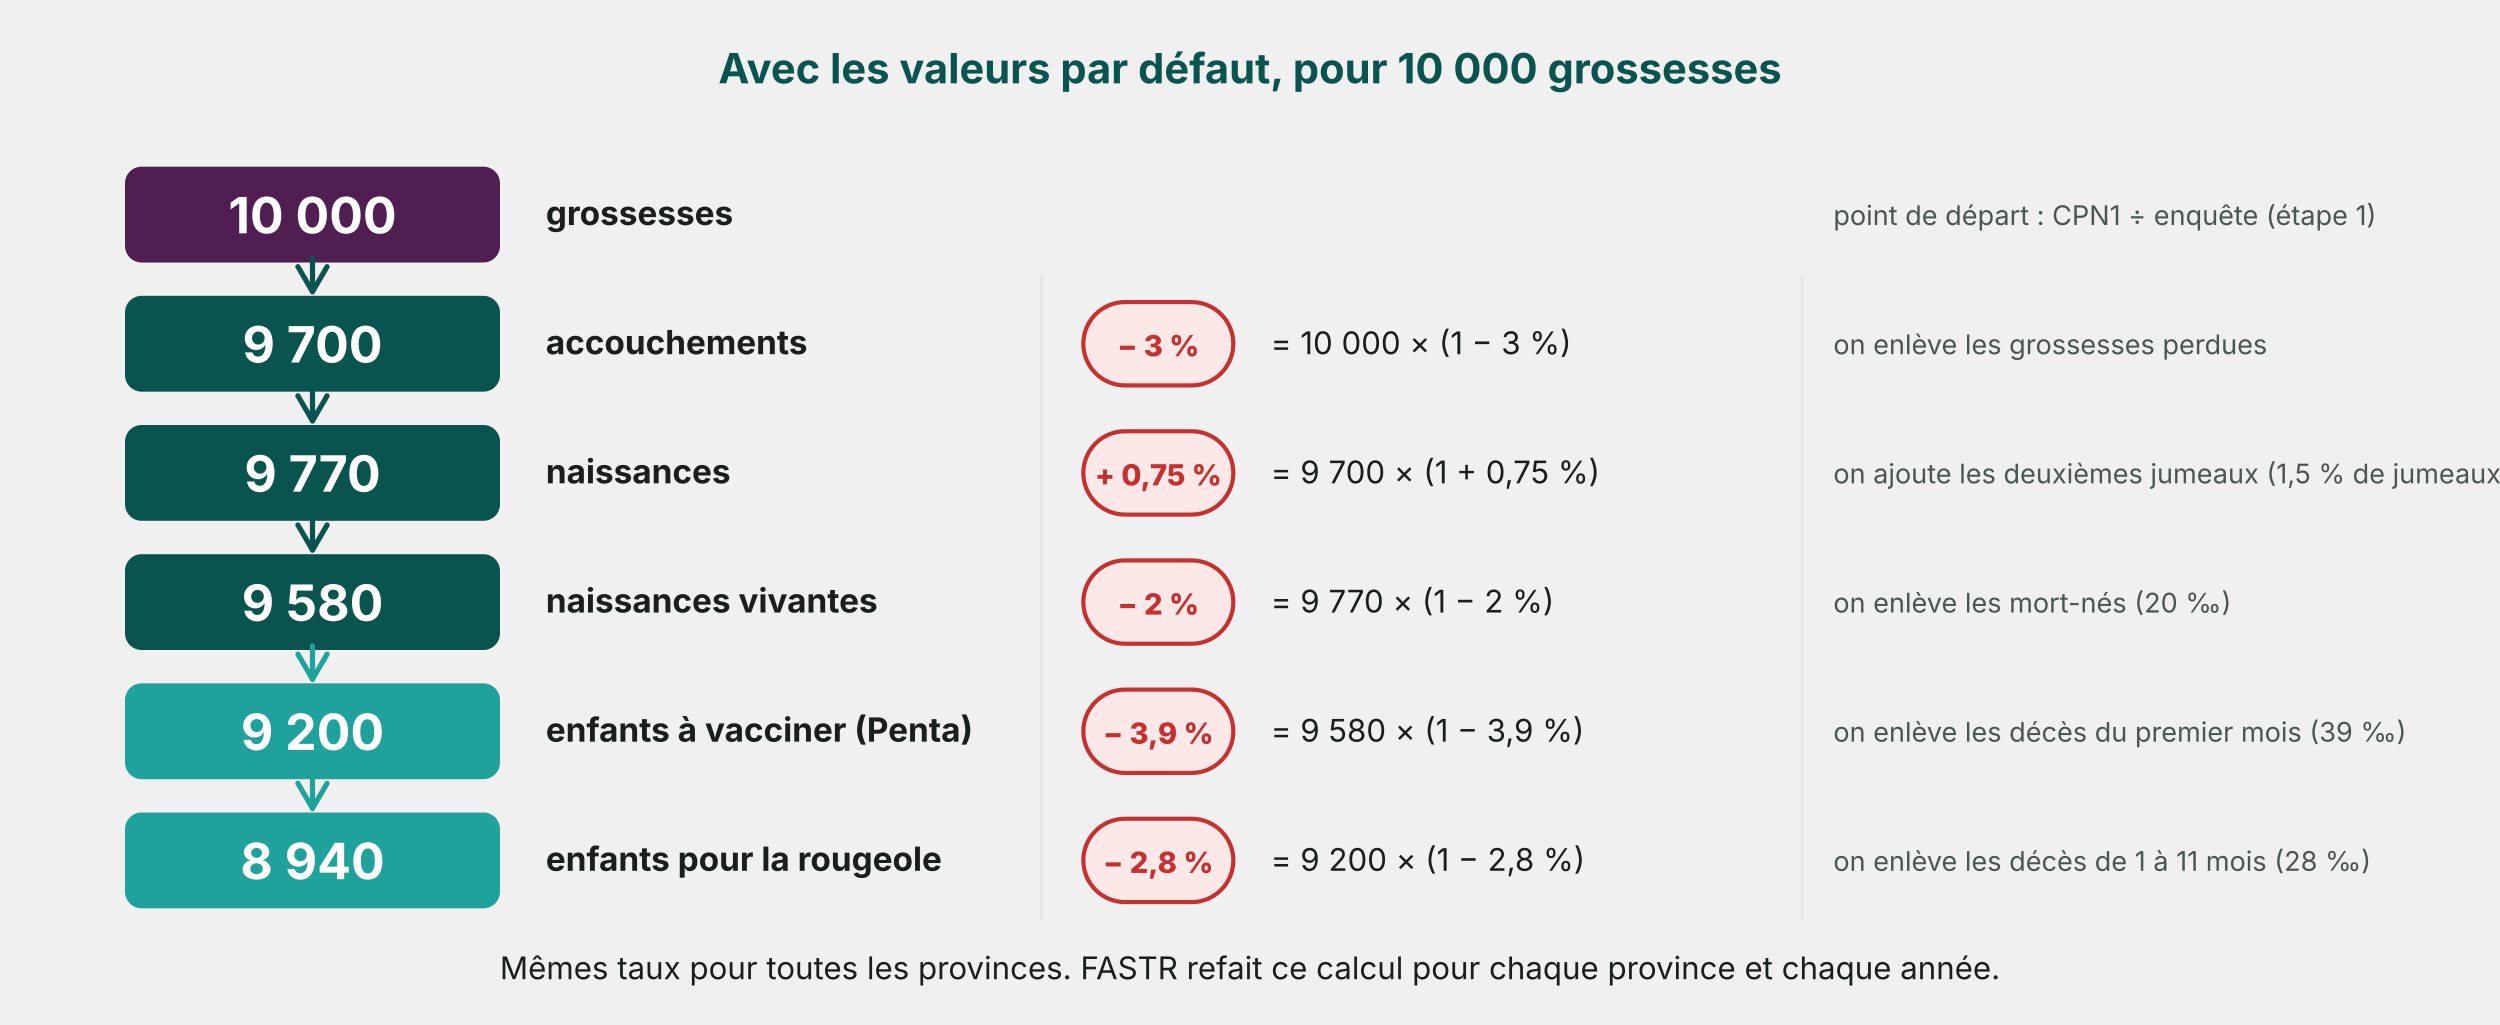
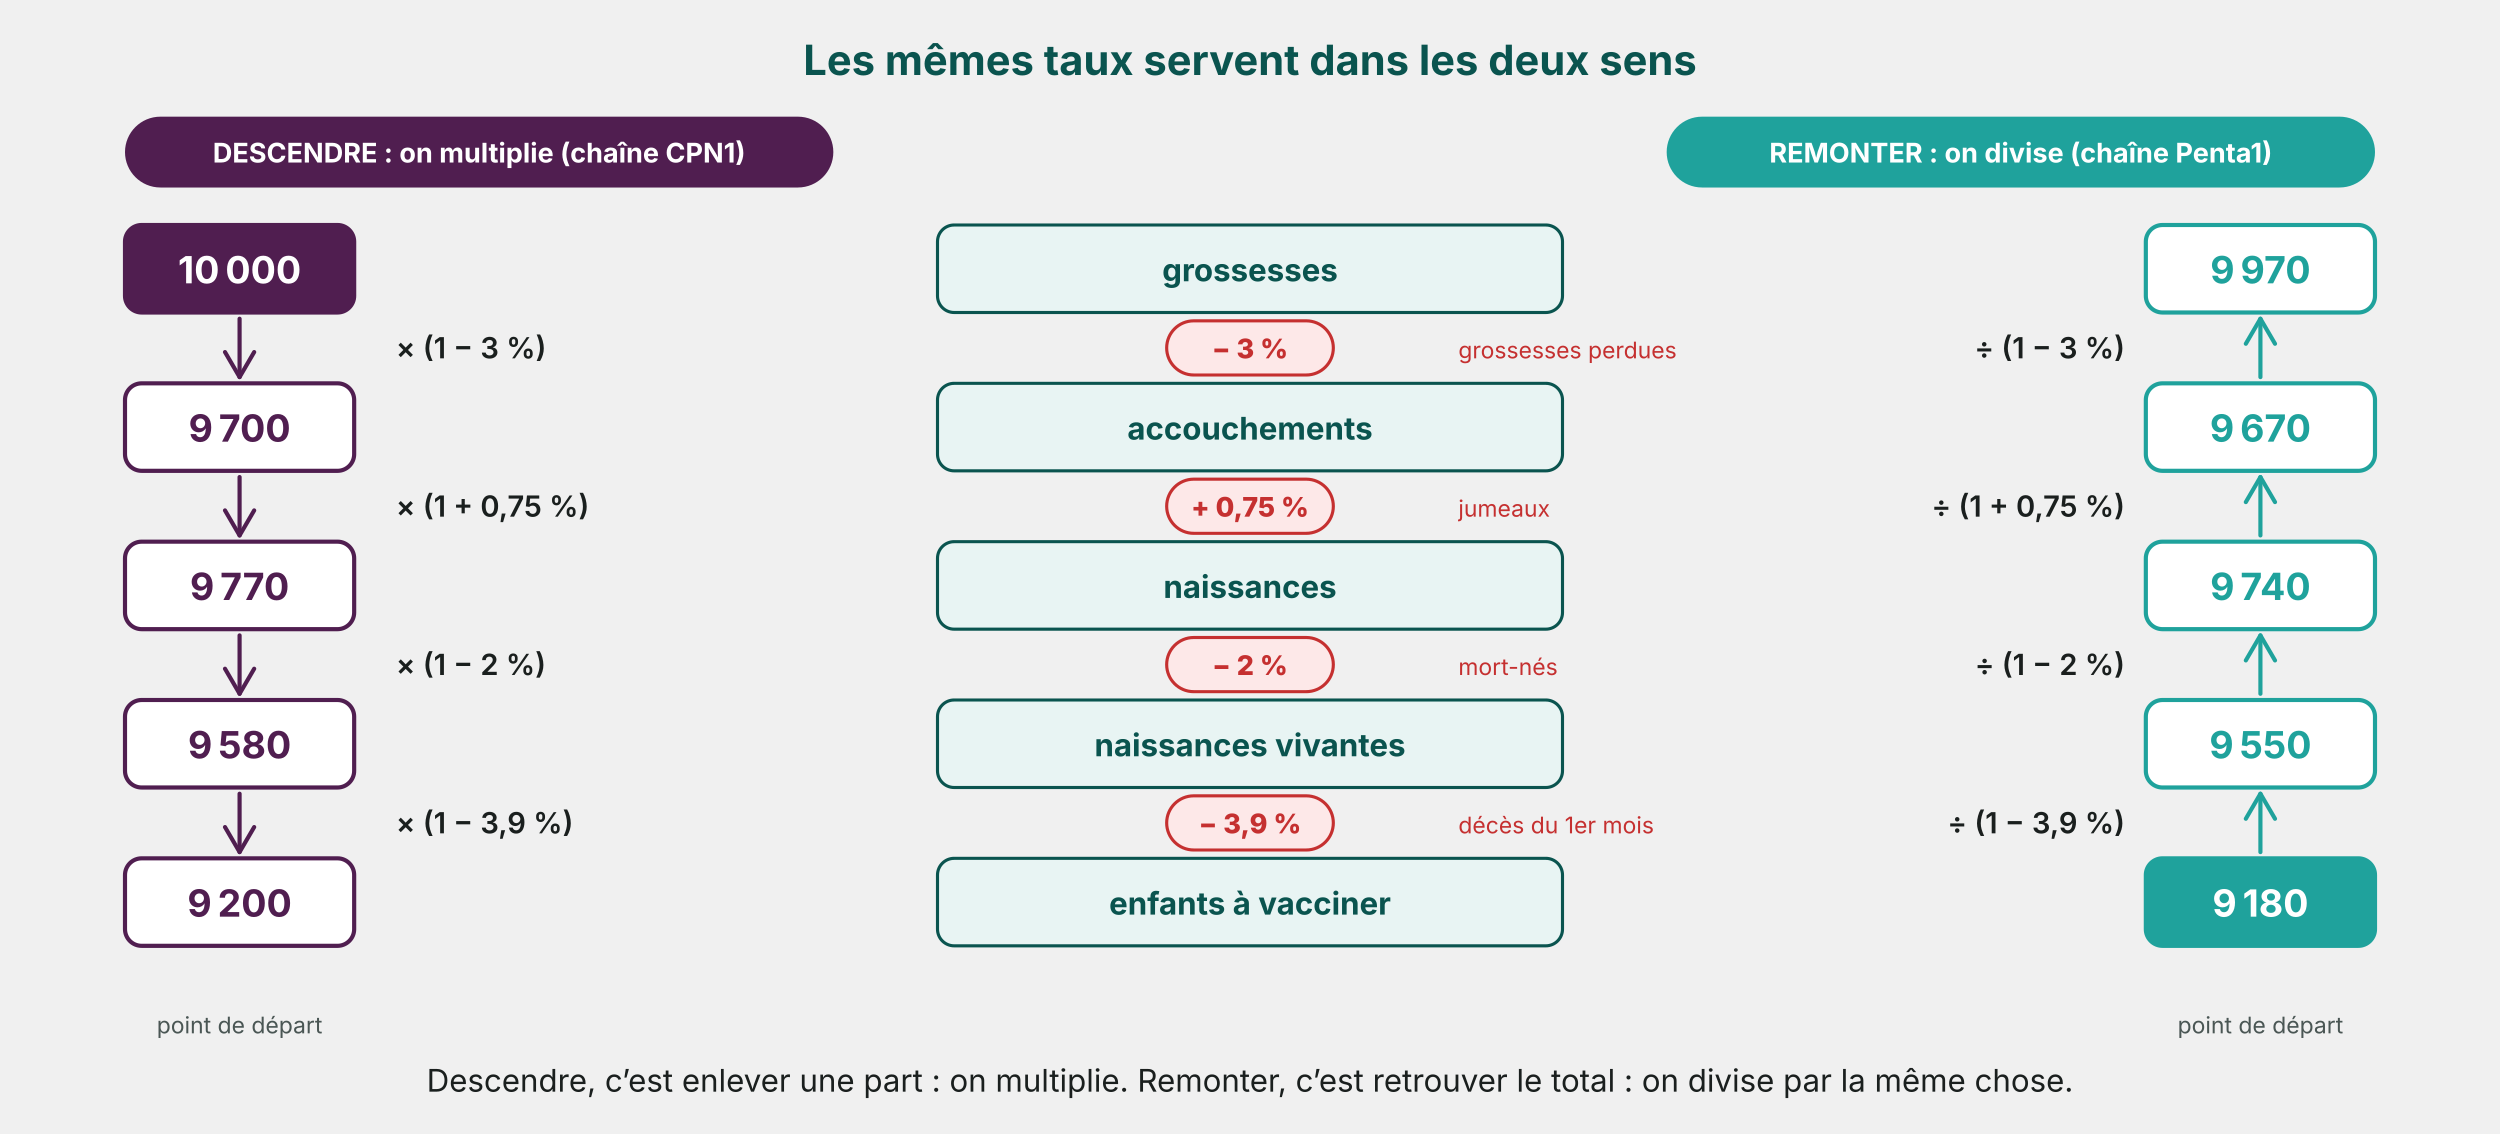
- <svg xmlns="http://www.w3.org/2000/svg" viewBox="0 0 1200 492" font-family="Inter, -apple-system, 'Segoe UI', Roboto, sans-serif">
-   <text x="600" y="40" text-anchor="middle" font-size="20" font-weight="700" fill="#0A544F">Avec les valeurs par défaut, pour 10 000 grossesses</text>
-   <rect x="60" y="80" width="180" height="46" rx="8" fill="#501E50" />
-   <text x="150" y="112" text-anchor="middle" font-size="24" font-weight="700" fill="#FFFFFF">10 000</text>
-   <text x="262" y="108" text-anchor="start" font-size="16" font-weight="700" fill="#1A1F1E">grossesses</text>
-   <text x="880" y="108" text-anchor="start" font-size="13" font-weight="400" fill="#4A5654">point de départ : CPN1 ÷ enquête (étape 1)</text>
-   <line x1="150" y1="124" x2="150" y2="140" stroke="#0A544F" stroke-width="2.5" stroke-linecap="round" />
-   <polyline points="143,128 150,140 157,128" fill="none" stroke="#0A544F" stroke-width="2.5" stroke-linecap="round" stroke-linejoin="round" />
-   <rect x="60" y="142" width="180" height="46" rx="8" fill="#0A544F" />
-   <text x="150" y="174" text-anchor="middle" font-size="24" font-weight="700" fill="#FFFFFF">9 700</text>
-   <text x="262" y="170" text-anchor="start" font-size="16" font-weight="700" fill="#1A1F1E">accouchements</text>
-   <rect x="520" y="145" width="72" height="40" rx="20" fill="#FDE8E8" stroke="#C53030" stroke-width="2" />
-   <text x="556" y="171" text-anchor="middle" font-size="14" font-weight="800" fill="#C53030">− 3 %</text>
-   <text x="610" y="170" text-anchor="start" font-size="15" font-weight="400" fill="#1A1F1E">= 10 000 × (1 − 3 %)</text>
-   <text x="880" y="170" text-anchor="start" font-size="13" font-weight="400" fill="#4A5654">on enlève les grossesses perdues</text>
-   <line x1="150" y1="186" x2="150" y2="202" stroke="#0A544F" stroke-width="2.5" stroke-linecap="round" />
-   <polyline points="143,190 150,202 157,190" fill="none" stroke="#0A544F" stroke-width="2.5" stroke-linecap="round" stroke-linejoin="round" />
-   <rect x="60" y="204" width="180" height="46" rx="8" fill="#0A544F" />
-   <text x="150" y="236" text-anchor="middle" font-size="24" font-weight="700" fill="#FFFFFF">9 770</text>
-   <text x="262" y="232" text-anchor="start" font-size="16" font-weight="700" fill="#1A1F1E">naissances</text>
-   <rect x="520" y="207" width="72" height="40" rx="20" fill="#FDE8E8" stroke="#C53030" stroke-width="2" />
-   <text x="556" y="233" text-anchor="middle" font-size="14" font-weight="800" fill="#C53030">+ 0,75 %</text>
-   <text x="610" y="232" text-anchor="start" font-size="15" font-weight="400" fill="#1A1F1E">= 9 700 × (1 + 0,75 %)</text>
-   <text x="880" y="232" text-anchor="start" font-size="13" font-weight="400" fill="#4A5654">on ajoute les deuxièmes jumeaux (1,5 % de jumeaux)</text>
-   <line x1="150" y1="248" x2="150" y2="264" stroke="#0A544F" stroke-width="2.5" stroke-linecap="round" />
-   <polyline points="143,252 150,264 157,252" fill="none" stroke="#0A544F" stroke-width="2.5" stroke-linecap="round" stroke-linejoin="round" />
-   <rect x="60" y="266" width="180" height="46" rx="8" fill="#0A544F" />
-   <text x="150" y="298" text-anchor="middle" font-size="24" font-weight="700" fill="#FFFFFF">9 580</text>
-   <text x="262" y="294" text-anchor="start" font-size="16" font-weight="700" fill="#1A1F1E">naissances vivantes</text>
-   <rect x="520" y="269" width="72" height="40" rx="20" fill="#FDE8E8" stroke="#C53030" stroke-width="2" />
-   <text x="556" y="295" text-anchor="middle" font-size="14" font-weight="800" fill="#C53030">− 2 %</text>
-   <text x="610" y="294" text-anchor="start" font-size="15" font-weight="400" fill="#1A1F1E">= 9 770 × (1 − 2 %)</text>
-   <text x="880" y="294" text-anchor="start" font-size="13" font-weight="400" fill="#4A5654">on enlève les mort-nés (20 ‰)</text>
-   <line x1="150" y1="310" x2="150" y2="326" stroke="#1FA29C" stroke-width="2.5" stroke-linecap="round" />
-   <polyline points="143,314 150,326 157,314" fill="none" stroke="#1FA29C" stroke-width="2.5" stroke-linecap="round" stroke-linejoin="round" />
-   <rect x="60" y="328" width="180" height="46" rx="8" fill="#1FA29C" />
-   <text x="150" y="360" text-anchor="middle" font-size="24" font-weight="700" fill="#FFFFFF">9 200</text>
-   <text x="262" y="356" text-anchor="start" font-size="16" font-weight="700" fill="#1A1F1E">enfants à vacciner (Penta)</text>
-   <rect x="520" y="331" width="72" height="40" rx="20" fill="#FDE8E8" stroke="#C53030" stroke-width="2" />
-   <text x="556" y="357" text-anchor="middle" font-size="14" font-weight="800" fill="#C53030">− 3,9 %</text>
-   <text x="610" y="356" text-anchor="start" font-size="15" font-weight="400" fill="#1A1F1E">= 9 580 × (1 − 3,9 %)</text>
-   <text x="880" y="356" text-anchor="start" font-size="13" font-weight="400" fill="#4A5654">on enlève les décès du premier mois (39 ‰)</text>
-   <line x1="150" y1="372" x2="150" y2="388" stroke="#1FA29C" stroke-width="2.5" stroke-linecap="round" />
-   <polyline points="143,376 150,388 157,376" fill="none" stroke="#1FA29C" stroke-width="2.5" stroke-linecap="round" stroke-linejoin="round" />
-   <rect x="60" y="390" width="180" height="46" rx="8" fill="#1FA29C" />
-   <text x="150" y="422" text-anchor="middle" font-size="24" font-weight="700" fill="#FFFFFF">8 940</text>
-   <text x="262" y="418" text-anchor="start" font-size="16" font-weight="700" fill="#1A1F1E">enfants pour la rougeole</text>
-   <rect x="520" y="393" width="72" height="40" rx="20" fill="#FDE8E8" stroke="#C53030" stroke-width="2" />
-   <text x="556" y="419" text-anchor="middle" font-size="14" font-weight="800" fill="#C53030">− 2,8 %</text>
-   <text x="610" y="418" text-anchor="start" font-size="15" font-weight="400" fill="#1A1F1E">= 9 200 × (1 − 2,8 %)</text>
-   <text x="880" y="418" text-anchor="start" font-size="13" font-weight="400" fill="#4A5654">on enlève les décès de 1 à 11 mois (28 ‰)</text>
-   <line x1="500" y1="132" x2="500" y2="442" stroke="#E4E7E5" stroke-width="1.5" />
-   <line x1="865" y1="132" x2="865" y2="442" stroke="#E4E7E5" stroke-width="1.5" />
-   <text x="600" y="470" text-anchor="middle" font-size="15" font-weight="400" fill="#1A1F1E">Mêmes taux pour toutes les provinces. FASTR refait ce calcul pour chaque province et chaque année.</text>
+ <svg xmlns="http://www.w3.org/2000/svg" viewBox="0 0 1200 544" font-family="Inter, -apple-system, 'Segoe UI', Roboto, sans-serif">
+   <text x="600" y="36" text-anchor="middle" font-size="20" font-weight="700" fill="#0A544F">Les mêmes taux servent dans les deux sens</text>
+   <rect x="60" y="56" width="340" height="34" rx="17" fill="#501E50" />
+   <text x="230" y="78" text-anchor="middle" font-size="13" font-weight="700" fill="#FFFFFF">DESCENDRE : on multiplie  (chaîne CPN1)</text>
+   <rect x="800" y="56" width="340" height="34" rx="17" fill="#1FA29C" />
+   <text x="970" y="78" text-anchor="middle" font-size="13" font-weight="700" fill="#FFFFFF">REMONTER : on divise  (chaîne Penta1)</text>
+   <rect x="450" y="108" width="300" height="42" rx="8" fill="#E8F4F3" stroke="#0A544F" stroke-width="1.5" />
+   <text x="600" y="135" text-anchor="middle" font-size="15" font-weight="700" fill="#0A544F">grossesses</text>
+   <rect x="60" y="108" width="110" height="42" rx="8" fill="#501E50" stroke="#501E50" stroke-width="2" />
+   <text x="115" y="136" text-anchor="middle" font-size="18" font-weight="700" fill="#FFFFFF">10 000</text>
+   <rect x="1030" y="108" width="110" height="42" rx="8" fill="#FFFFFF" stroke="#1FA29C" stroke-width="2" />
+   <text x="1085" y="136" text-anchor="middle" font-size="18" font-weight="700" fill="#1FA29C">9 970</text>
+   <rect x="560" y="154.0" width="80" height="26" rx="13" fill="#FDE8E8" stroke="#C53030" stroke-width="1.5" />
+   <text x="600" y="172.0" text-anchor="middle" font-size="13" font-weight="800" fill="#C53030">− 3 %</text>
+   <text x="700" y="172.0" text-anchor="start" font-size="11" font-weight="400" fill="#C53030">grossesses perdues</text>
+   <line x1="115" y1="153" x2="115" y2="181" stroke="#501E50" stroke-width="2" stroke-linecap="round" />
+   <polyline points="108,169 115,181 122,169" fill="none" stroke="#501E50" stroke-width="2" stroke-linecap="round" stroke-linejoin="round" />
+   <text x="190" y="172.0" text-anchor="start" font-size="14" font-weight="600" fill="#1A1F1E">× (1 − 3 %)</text>
+   <line x1="1085" y1="181" x2="1085" y2="153" stroke="#1FA29C" stroke-width="2" stroke-linecap="round" />
+   <polyline points="1092,165 1085,153 1078,165" fill="none" stroke="#1FA29C" stroke-width="2" stroke-linecap="round" stroke-linejoin="round" />
+   <text x="1020" y="172.0" text-anchor="end" font-size="14" font-weight="600" fill="#1A1F1E">÷ (1 − 3 %)</text>
+   <rect x="450" y="184" width="300" height="42" rx="8" fill="#E8F4F3" stroke="#0A544F" stroke-width="1.5" />
+   <text x="600" y="211" text-anchor="middle" font-size="15" font-weight="700" fill="#0A544F">accouchements</text>
+   <rect x="60" y="184" width="110" height="42" rx="8" fill="#FFFFFF" stroke="#501E50" stroke-width="2" />
+   <text x="115" y="212" text-anchor="middle" font-size="18" font-weight="700" fill="#501E50">9 700</text>
+   <rect x="1030" y="184" width="110" height="42" rx="8" fill="#FFFFFF" stroke="#1FA29C" stroke-width="2" />
+   <text x="1085" y="212" text-anchor="middle" font-size="18" font-weight="700" fill="#1FA29C">9 670</text>
+   <rect x="560" y="230.0" width="80" height="26" rx="13" fill="#FDE8E8" stroke="#C53030" stroke-width="1.5" />
+   <text x="600" y="248.0" text-anchor="middle" font-size="13" font-weight="800" fill="#C53030">+ 0,75 %</text>
+   <text x="700" y="248.0" text-anchor="start" font-size="11" font-weight="400" fill="#C53030">jumeaux</text>
+   <line x1="115" y1="229" x2="115" y2="257" stroke="#501E50" stroke-width="2" stroke-linecap="round" />
+   <polyline points="108,245 115,257 122,245" fill="none" stroke="#501E50" stroke-width="2" stroke-linecap="round" stroke-linejoin="round" />
+   <text x="190" y="248.0" text-anchor="start" font-size="14" font-weight="600" fill="#1A1F1E">× (1 + 0,75 %)</text>
+   <line x1="1085" y1="257" x2="1085" y2="229" stroke="#1FA29C" stroke-width="2" stroke-linecap="round" />
+   <polyline points="1092,241 1085,229 1078,241" fill="none" stroke="#1FA29C" stroke-width="2" stroke-linecap="round" stroke-linejoin="round" />
+   <text x="1020" y="248.0" text-anchor="end" font-size="14" font-weight="600" fill="#1A1F1E">÷ (1 + 0,75 %)</text>
+   <rect x="450" y="260" width="300" height="42" rx="8" fill="#E8F4F3" stroke="#0A544F" stroke-width="1.5" />
+   <text x="600" y="287" text-anchor="middle" font-size="15" font-weight="700" fill="#0A544F">naissances</text>
+   <rect x="60" y="260" width="110" height="42" rx="8" fill="#FFFFFF" stroke="#501E50" stroke-width="2" />
+   <text x="115" y="288" text-anchor="middle" font-size="18" font-weight="700" fill="#501E50">9 770</text>
+   <rect x="1030" y="260" width="110" height="42" rx="8" fill="#FFFFFF" stroke="#1FA29C" stroke-width="2" />
+   <text x="1085" y="288" text-anchor="middle" font-size="18" font-weight="700" fill="#1FA29C">9 740</text>
+   <rect x="560" y="306.0" width="80" height="26" rx="13" fill="#FDE8E8" stroke="#C53030" stroke-width="1.5" />
+   <text x="600" y="324.0" text-anchor="middle" font-size="13" font-weight="800" fill="#C53030">− 2 %</text>
+   <text x="700" y="324.0" text-anchor="start" font-size="11" font-weight="400" fill="#C53030">mort-nés</text>
+   <line x1="115" y1="305" x2="115" y2="333" stroke="#501E50" stroke-width="2" stroke-linecap="round" />
+   <polyline points="108,321 115,333 122,321" fill="none" stroke="#501E50" stroke-width="2" stroke-linecap="round" stroke-linejoin="round" />
+   <text x="190" y="324.0" text-anchor="start" font-size="14" font-weight="600" fill="#1A1F1E">× (1 − 2 %)</text>
+   <line x1="1085" y1="333" x2="1085" y2="305" stroke="#1FA29C" stroke-width="2" stroke-linecap="round" />
+   <polyline points="1092,317 1085,305 1078,317" fill="none" stroke="#1FA29C" stroke-width="2" stroke-linecap="round" stroke-linejoin="round" />
+   <text x="1020" y="324.0" text-anchor="end" font-size="14" font-weight="600" fill="#1A1F1E">÷ (1 − 2 %)</text>
+   <rect x="450" y="336" width="300" height="42" rx="8" fill="#E8F4F3" stroke="#0A544F" stroke-width="1.5" />
+   <text x="600" y="363" text-anchor="middle" font-size="15" font-weight="700" fill="#0A544F">naissances vivantes</text>
+   <rect x="60" y="336" width="110" height="42" rx="8" fill="#FFFFFF" stroke="#501E50" stroke-width="2" />
+   <text x="115" y="364" text-anchor="middle" font-size="18" font-weight="700" fill="#501E50">9 580</text>
+   <rect x="1030" y="336" width="110" height="42" rx="8" fill="#FFFFFF" stroke="#1FA29C" stroke-width="2" />
+   <text x="1085" y="364" text-anchor="middle" font-size="18" font-weight="700" fill="#1FA29C">9 550</text>
+   <rect x="560" y="382.0" width="80" height="26" rx="13" fill="#FDE8E8" stroke="#C53030" stroke-width="1.5" />
+   <text x="600" y="400.0" text-anchor="middle" font-size="13" font-weight="800" fill="#C53030">− 3,9 %</text>
+   <text x="700" y="400.0" text-anchor="start" font-size="11" font-weight="400" fill="#C53030">décès du 1er mois</text>
+   <line x1="115" y1="381" x2="115" y2="409" stroke="#501E50" stroke-width="2" stroke-linecap="round" />
+   <polyline points="108,397 115,409 122,397" fill="none" stroke="#501E50" stroke-width="2" stroke-linecap="round" stroke-linejoin="round" />
+   <text x="190" y="400.0" text-anchor="start" font-size="14" font-weight="600" fill="#1A1F1E">× (1 − 3,9 %)</text>
+   <line x1="1085" y1="409" x2="1085" y2="381" stroke="#1FA29C" stroke-width="2" stroke-linecap="round" />
+   <polyline points="1092,393 1085,381 1078,393" fill="none" stroke="#1FA29C" stroke-width="2" stroke-linecap="round" stroke-linejoin="round" />
+   <text x="1020" y="400.0" text-anchor="end" font-size="14" font-weight="600" fill="#1A1F1E">÷ (1 − 3,9 %)</text>
+   <rect x="450" y="412" width="300" height="42" rx="8" fill="#E8F4F3" stroke="#0A544F" stroke-width="1.5" />
+   <text x="600" y="439" text-anchor="middle" font-size="15" font-weight="700" fill="#0A544F">enfants à vacciner</text>
+   <rect x="60" y="412" width="110" height="42" rx="8" fill="#FFFFFF" stroke="#501E50" stroke-width="2" />
+   <text x="115" y="440" text-anchor="middle" font-size="18" font-weight="700" fill="#501E50">9 200</text>
+   <rect x="1030" y="412" width="110" height="42" rx="8" fill="#1FA29C" stroke="#1FA29C" stroke-width="2" />
+   <text x="1085" y="440" text-anchor="middle" font-size="18" font-weight="700" fill="#FFFFFF">9 180</text>
+   <text x="115" y="496" text-anchor="middle" font-size="11" font-weight="400" fill="#4A5654">point de départ</text>
+   <text x="1085" y="496" text-anchor="middle" font-size="11" font-weight="400" fill="#4A5654">point de départ</text>
+   <text x="600" y="524" text-anchor="middle" font-size="15" font-weight="400" fill="#1A1F1E">Descendre, c’est enlever une part : on multiplie. Remonter, c’est retrouver le total : on divise par la même chose.</text>
</svg>
